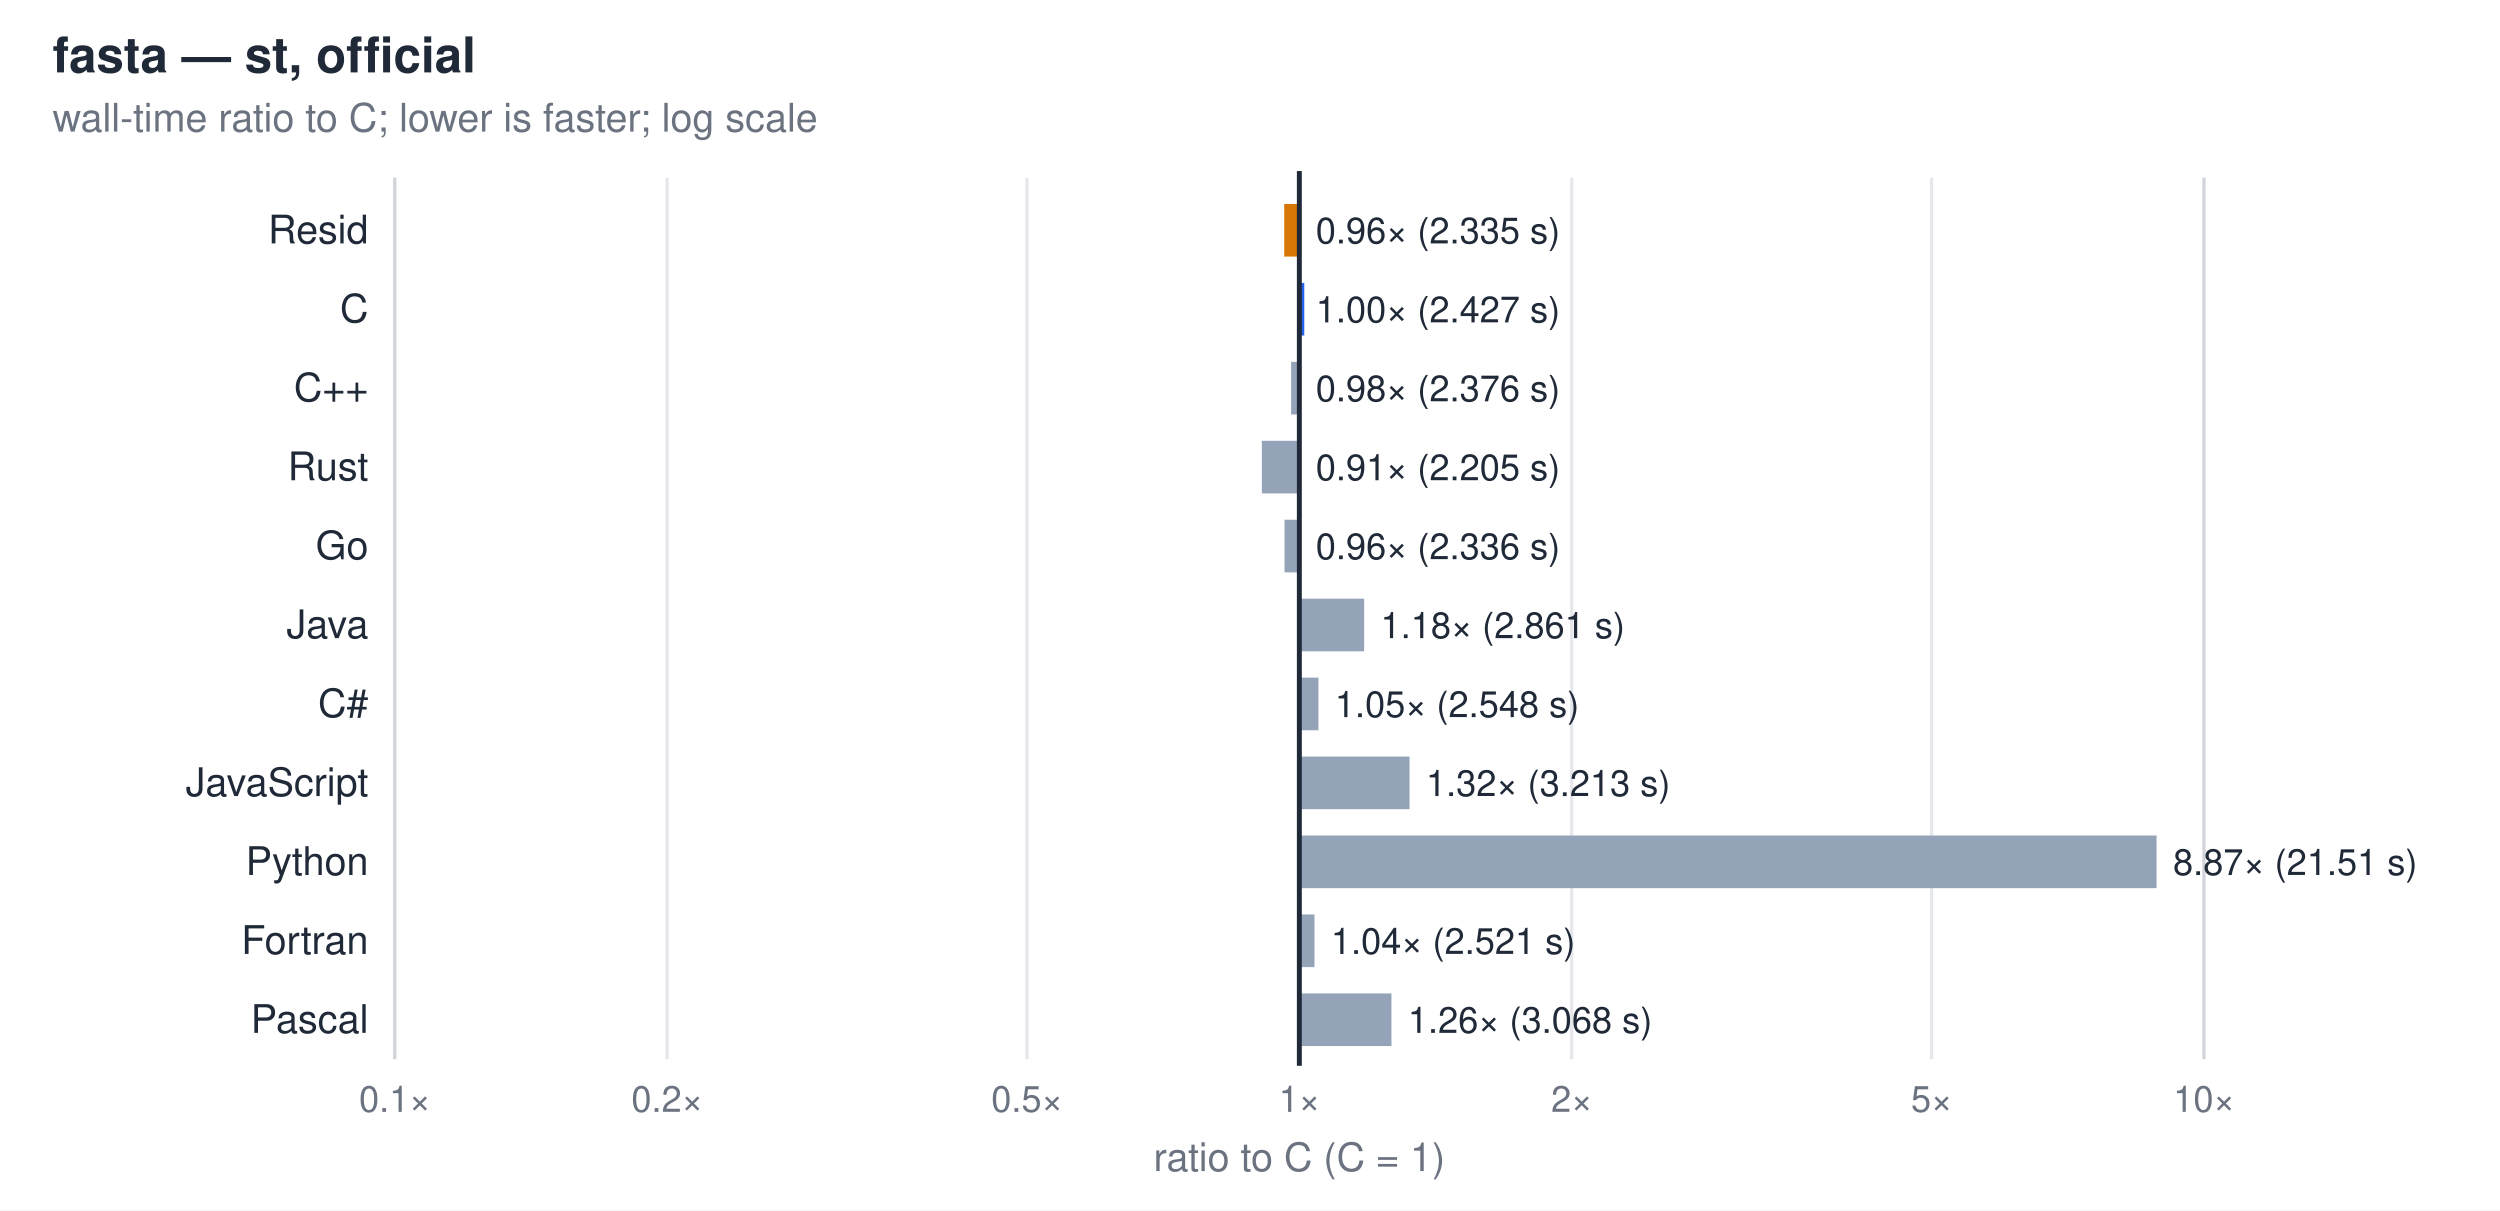
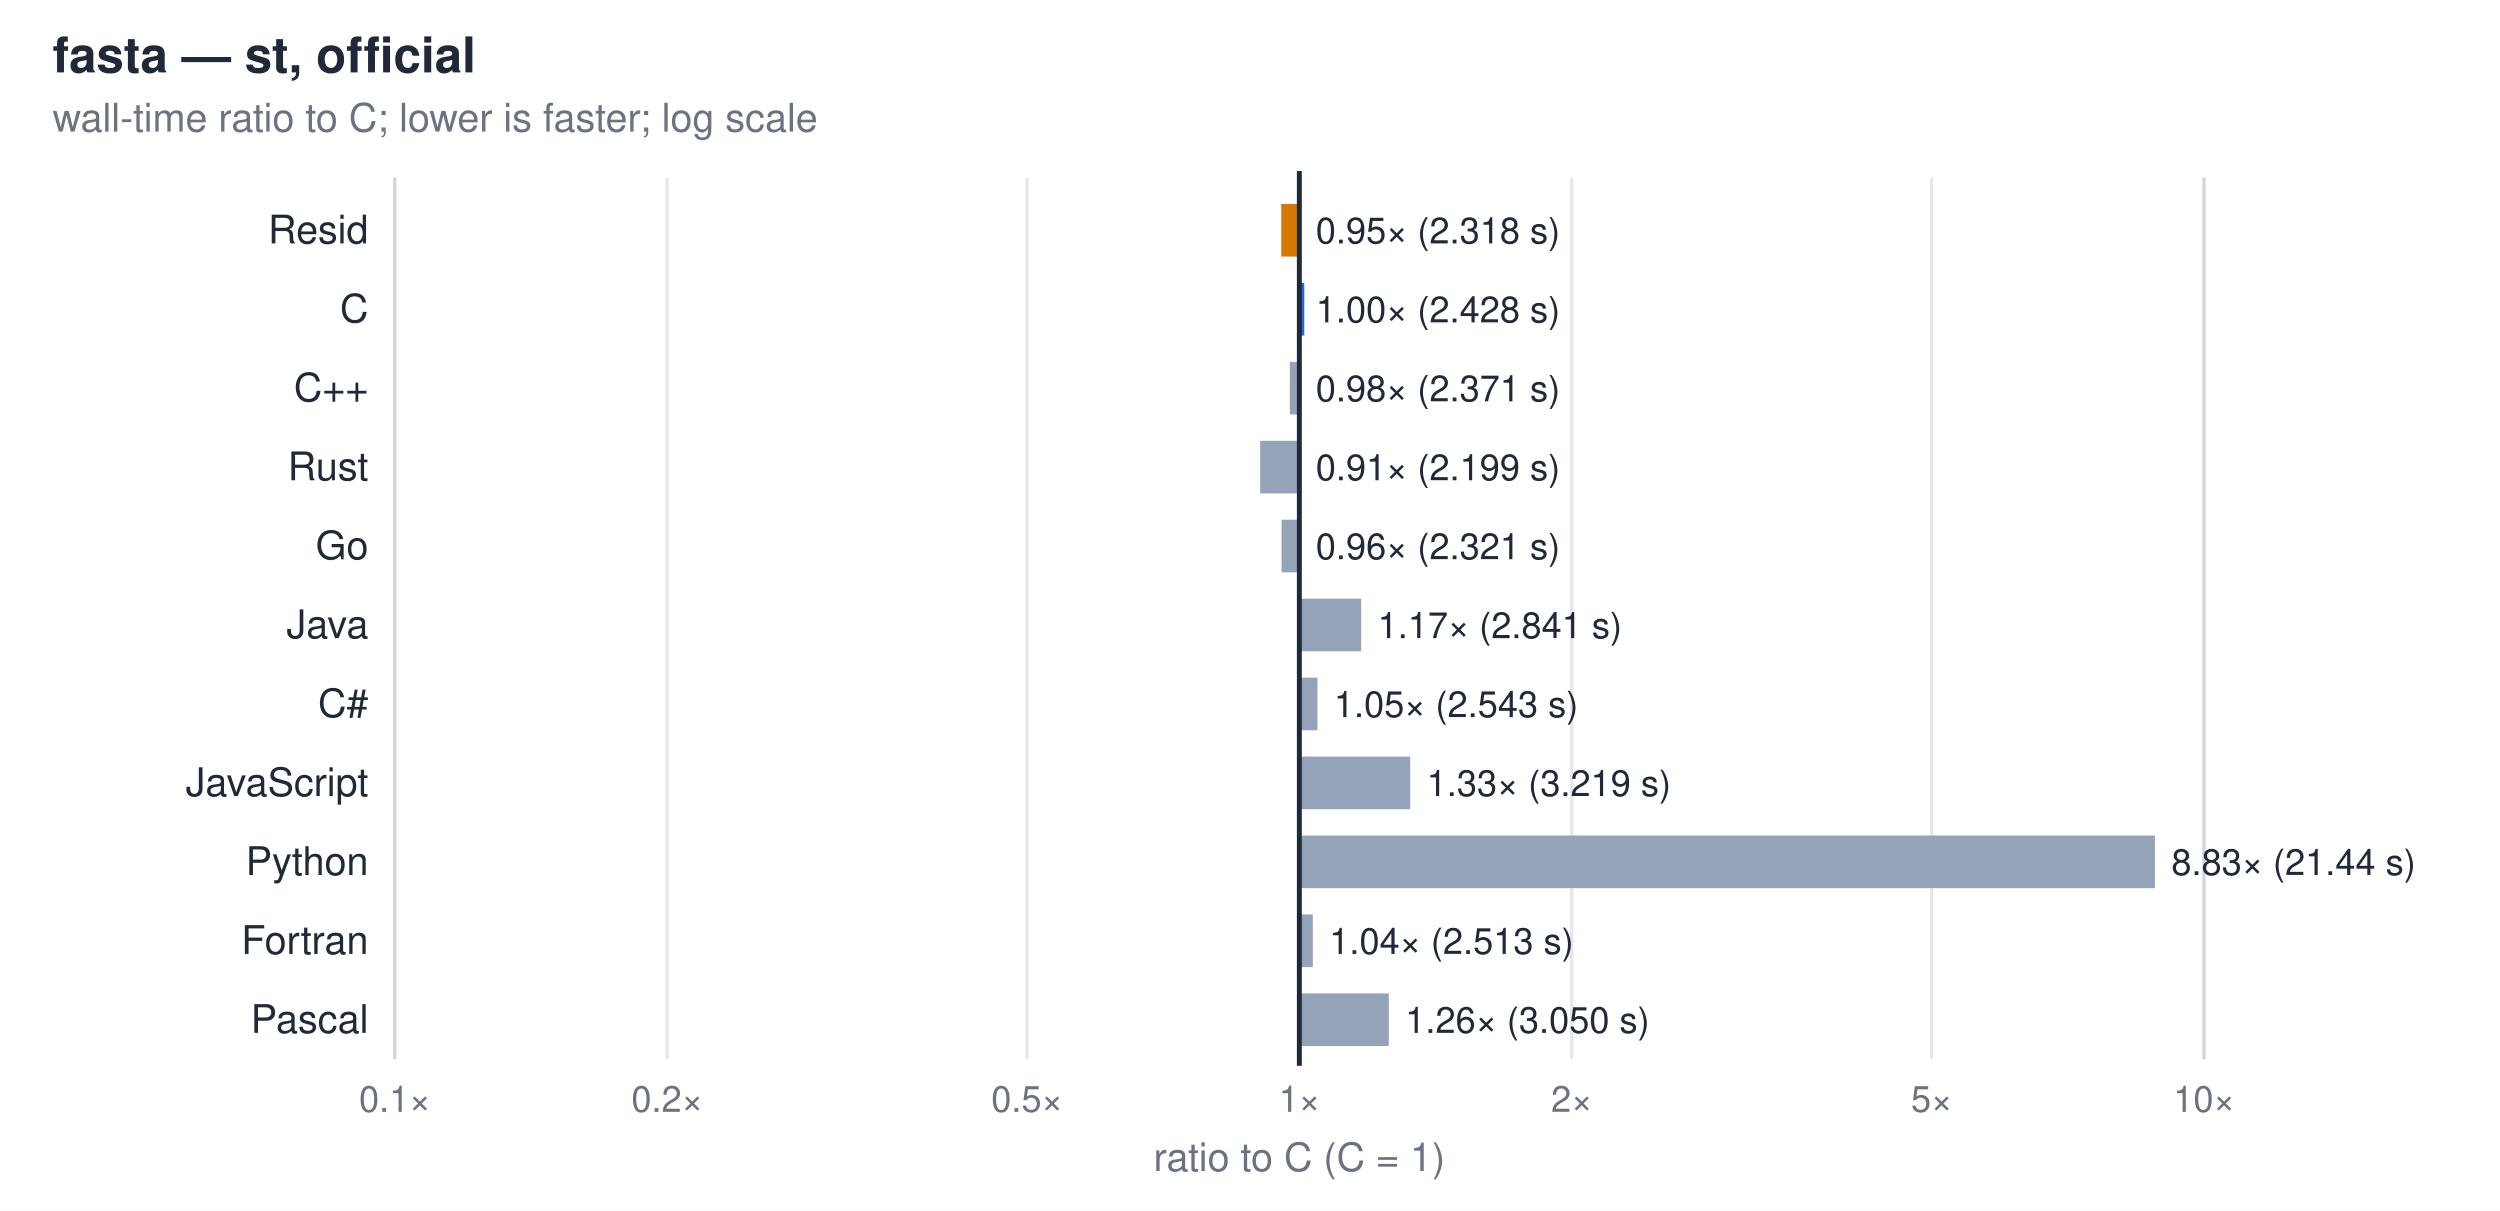
<svg xmlns="http://www.w3.org/2000/svg" width="760" height="368" viewBox="0 0 760 368" font-family="Helvetica, Arial, sans-serif" font-size="12">
  <rect x="0" y="0" width="760" height="368" fill="#ffffff" />
  <text x="16" y="22" font-size="15" font-weight="bold" fill="#1f2937">fasta — st, official</text>
  <text x="16" y="40" fill="#6b7280">wall-time ratio to C; lower is faster; log scale</text>
  <line x1="120.0" y1="54" x2="120.0" y2="322" stroke="#d1d5db" stroke-width="1" />
  <text x="120.0" y="338" text-anchor="middle" fill="#6b7280" font-size="11">0.1×</text>
  <line x1="202.8" y1="54" x2="202.8" y2="322" stroke="#e5e7eb" stroke-width="1" />
  <text x="202.8" y="338" text-anchor="middle" fill="#6b7280" font-size="11">0.2×</text>
  <line x1="312.2" y1="54" x2="312.2" y2="322" stroke="#e5e7eb" stroke-width="1" />
  <text x="312.2" y="338" text-anchor="middle" fill="#6b7280" font-size="11">0.5×</text>
  <line x1="395.0" y1="54" x2="395.0" y2="322" stroke="#d1d5db" stroke-width="1" />
  <text x="395.0" y="338" text-anchor="middle" fill="#6b7280" font-size="11">1×</text>
  <line x1="477.8" y1="54" x2="477.8" y2="322" stroke="#e5e7eb" stroke-width="1" />
  <text x="477.8" y="338" text-anchor="middle" fill="#6b7280" font-size="11">2×</text>
  <line x1="587.2" y1="54" x2="587.2" y2="322" stroke="#e5e7eb" stroke-width="1" />
  <text x="587.2" y="338" text-anchor="middle" fill="#6b7280" font-size="11">5×</text>
  <line x1="670.0" y1="54" x2="670.0" y2="322" stroke="#d1d5db" stroke-width="1" />
  <text x="670.0" y="338" text-anchor="middle" fill="#6b7280" font-size="11">10×</text>
  <text x="112" y="74.0" text-anchor="end" fill="#1f2937">Resid</text>
-   <rect x="390.4" y="62" width="4.6" height="16" fill="#d97706" />
-   <text x="400.0" y="74.0" fill="#1f2937" font-size="11">0.96×  (2.335 s)</text>
+   <rect x="389.5" y="62" width="5.5" height="16" fill="#d97706" />
+   <text x="400.0" y="74.0" fill="#1f2937" font-size="11">0.95×  (2.318 s)</text>
  <text x="112" y="98.0" text-anchor="end" fill="#1f2937">C</text>
  <rect x="395.0" y="86" width="1.5" height="16" fill="#2563eb" />
-   <text x="400.0" y="98.0" fill="#1f2937" font-size="11">1.00×  (2.427 s)</text>
+   <text x="400.0" y="98.0" fill="#1f2937" font-size="11">1.00×  (2.428 s)</text>
  <text x="112" y="122.0" text-anchor="end" fill="#1f2937">C++</text>
-   <rect x="392.5" y="110" width="2.5" height="16" fill="#94a3b8" />
-   <text x="400.0" y="122.0" fill="#1f2937" font-size="11">0.98×  (2.376 s)</text>
+   <rect x="392.1" y="110" width="2.9" height="16" fill="#94a3b8" />
+   <text x="400.0" y="122.0" fill="#1f2937" font-size="11">0.98×  (2.371 s)</text>
  <text x="112" y="146.0" text-anchor="end" fill="#1f2937">Rust</text>
-   <rect x="383.6" y="134" width="11.4" height="16" fill="#94a3b8" />
-   <text x="400.0" y="146.0" fill="#1f2937" font-size="11">0.91×  (2.205 s)</text>
+   <rect x="383.1" y="134" width="11.9" height="16" fill="#94a3b8" />
+   <text x="400.0" y="146.0" fill="#1f2937" font-size="11">0.91×  (2.199 s)</text>
  <text x="112" y="170.0" text-anchor="end" fill="#1f2937">Go</text>
-   <rect x="390.5" y="158" width="4.5" height="16" fill="#94a3b8" />
-   <text x="400.0" y="170.0" fill="#1f2937" font-size="11">0.96×  (2.336 s)</text>
+   <rect x="389.6" y="158" width="5.4" height="16" fill="#94a3b8" />
+   <text x="400.0" y="170.0" fill="#1f2937" font-size="11">0.96×  (2.321 s)</text>
  <text x="112" y="194.0" text-anchor="end" fill="#1f2937">Java</text>
-   <rect x="395.0" y="182" width="19.7" height="16" fill="#94a3b8" />
-   <text x="419.7" y="194.0" fill="#1f2937" font-size="11">1.18×  (2.861 s)</text>
+   <rect x="395.0" y="182" width="18.8" height="16" fill="#94a3b8" />
+   <text x="418.8" y="194.0" fill="#1f2937" font-size="11">1.17×  (2.841 s)</text>
  <text x="112" y="218.0" text-anchor="end" fill="#1f2937">C#</text>
-   <rect x="395.0" y="206" width="5.8" height="16" fill="#94a3b8" />
-   <text x="405.8" y="218.0" fill="#1f2937" font-size="11">1.05×  (2.548 s)</text>
+   <rect x="395.0" y="206" width="5.5" height="16" fill="#94a3b8" />
+   <text x="405.5" y="218.0" fill="#1f2937" font-size="11">1.05×  (2.543 s)</text>
  <text x="112" y="242.0" text-anchor="end" fill="#1f2937">JavaScript</text>
-   <rect x="395.0" y="230" width="33.5" height="16" fill="#94a3b8" />
-   <text x="433.5" y="242.0" fill="#1f2937" font-size="11">1.32×  (3.213 s)</text>
+   <rect x="395.0" y="230" width="33.7" height="16" fill="#94a3b8" />
+   <text x="433.7" y="242.0" fill="#1f2937" font-size="11">1.33×  (3.219 s)</text>
  <text x="112" y="266.0" text-anchor="end" fill="#1f2937">Python</text>
-   <rect x="395.0" y="254" width="260.6" height="16" fill="#94a3b8" />
-   <text x="660.6" y="266.0" fill="#1f2937" font-size="11">8.87×  (21.51 s)</text>
+   <rect x="395.0" y="254" width="260.1" height="16" fill="#94a3b8" />
+   <text x="660.1" y="266.0" fill="#1f2937" font-size="11">8.83×  (21.44 s)</text>
  <text x="112" y="290.0" text-anchor="end" fill="#1f2937">Fortran</text>
-   <rect x="395.0" y="278" width="4.6" height="16" fill="#94a3b8" />
-   <text x="404.6" y="290.0" fill="#1f2937" font-size="11">1.04×  (2.521 s)</text>
+   <rect x="395.0" y="278" width="4.1" height="16" fill="#94a3b8" />
+   <text x="404.1" y="290.0" fill="#1f2937" font-size="11">1.04×  (2.513 s)</text>
  <text x="112" y="314.0" text-anchor="end" fill="#1f2937">Pascal</text>
-   <rect x="395.0" y="302" width="28.0" height="16" fill="#94a3b8" />
-   <text x="428.0" y="314.0" fill="#1f2937" font-size="11">1.26×  (3.068 s)</text>
+   <rect x="395.0" y="302" width="27.2" height="16" fill="#94a3b8" />
+   <text x="427.2" y="314.0" fill="#1f2937" font-size="11">1.26×  (3.050 s)</text>
  <line x1="395.0" y1="52" x2="395.0" y2="324" stroke="#1f2937" stroke-width="1.5" />
  <text x="395.0" y="356" text-anchor="middle" fill="#6b7280">ratio to C (C = 1)</text>
</svg>
